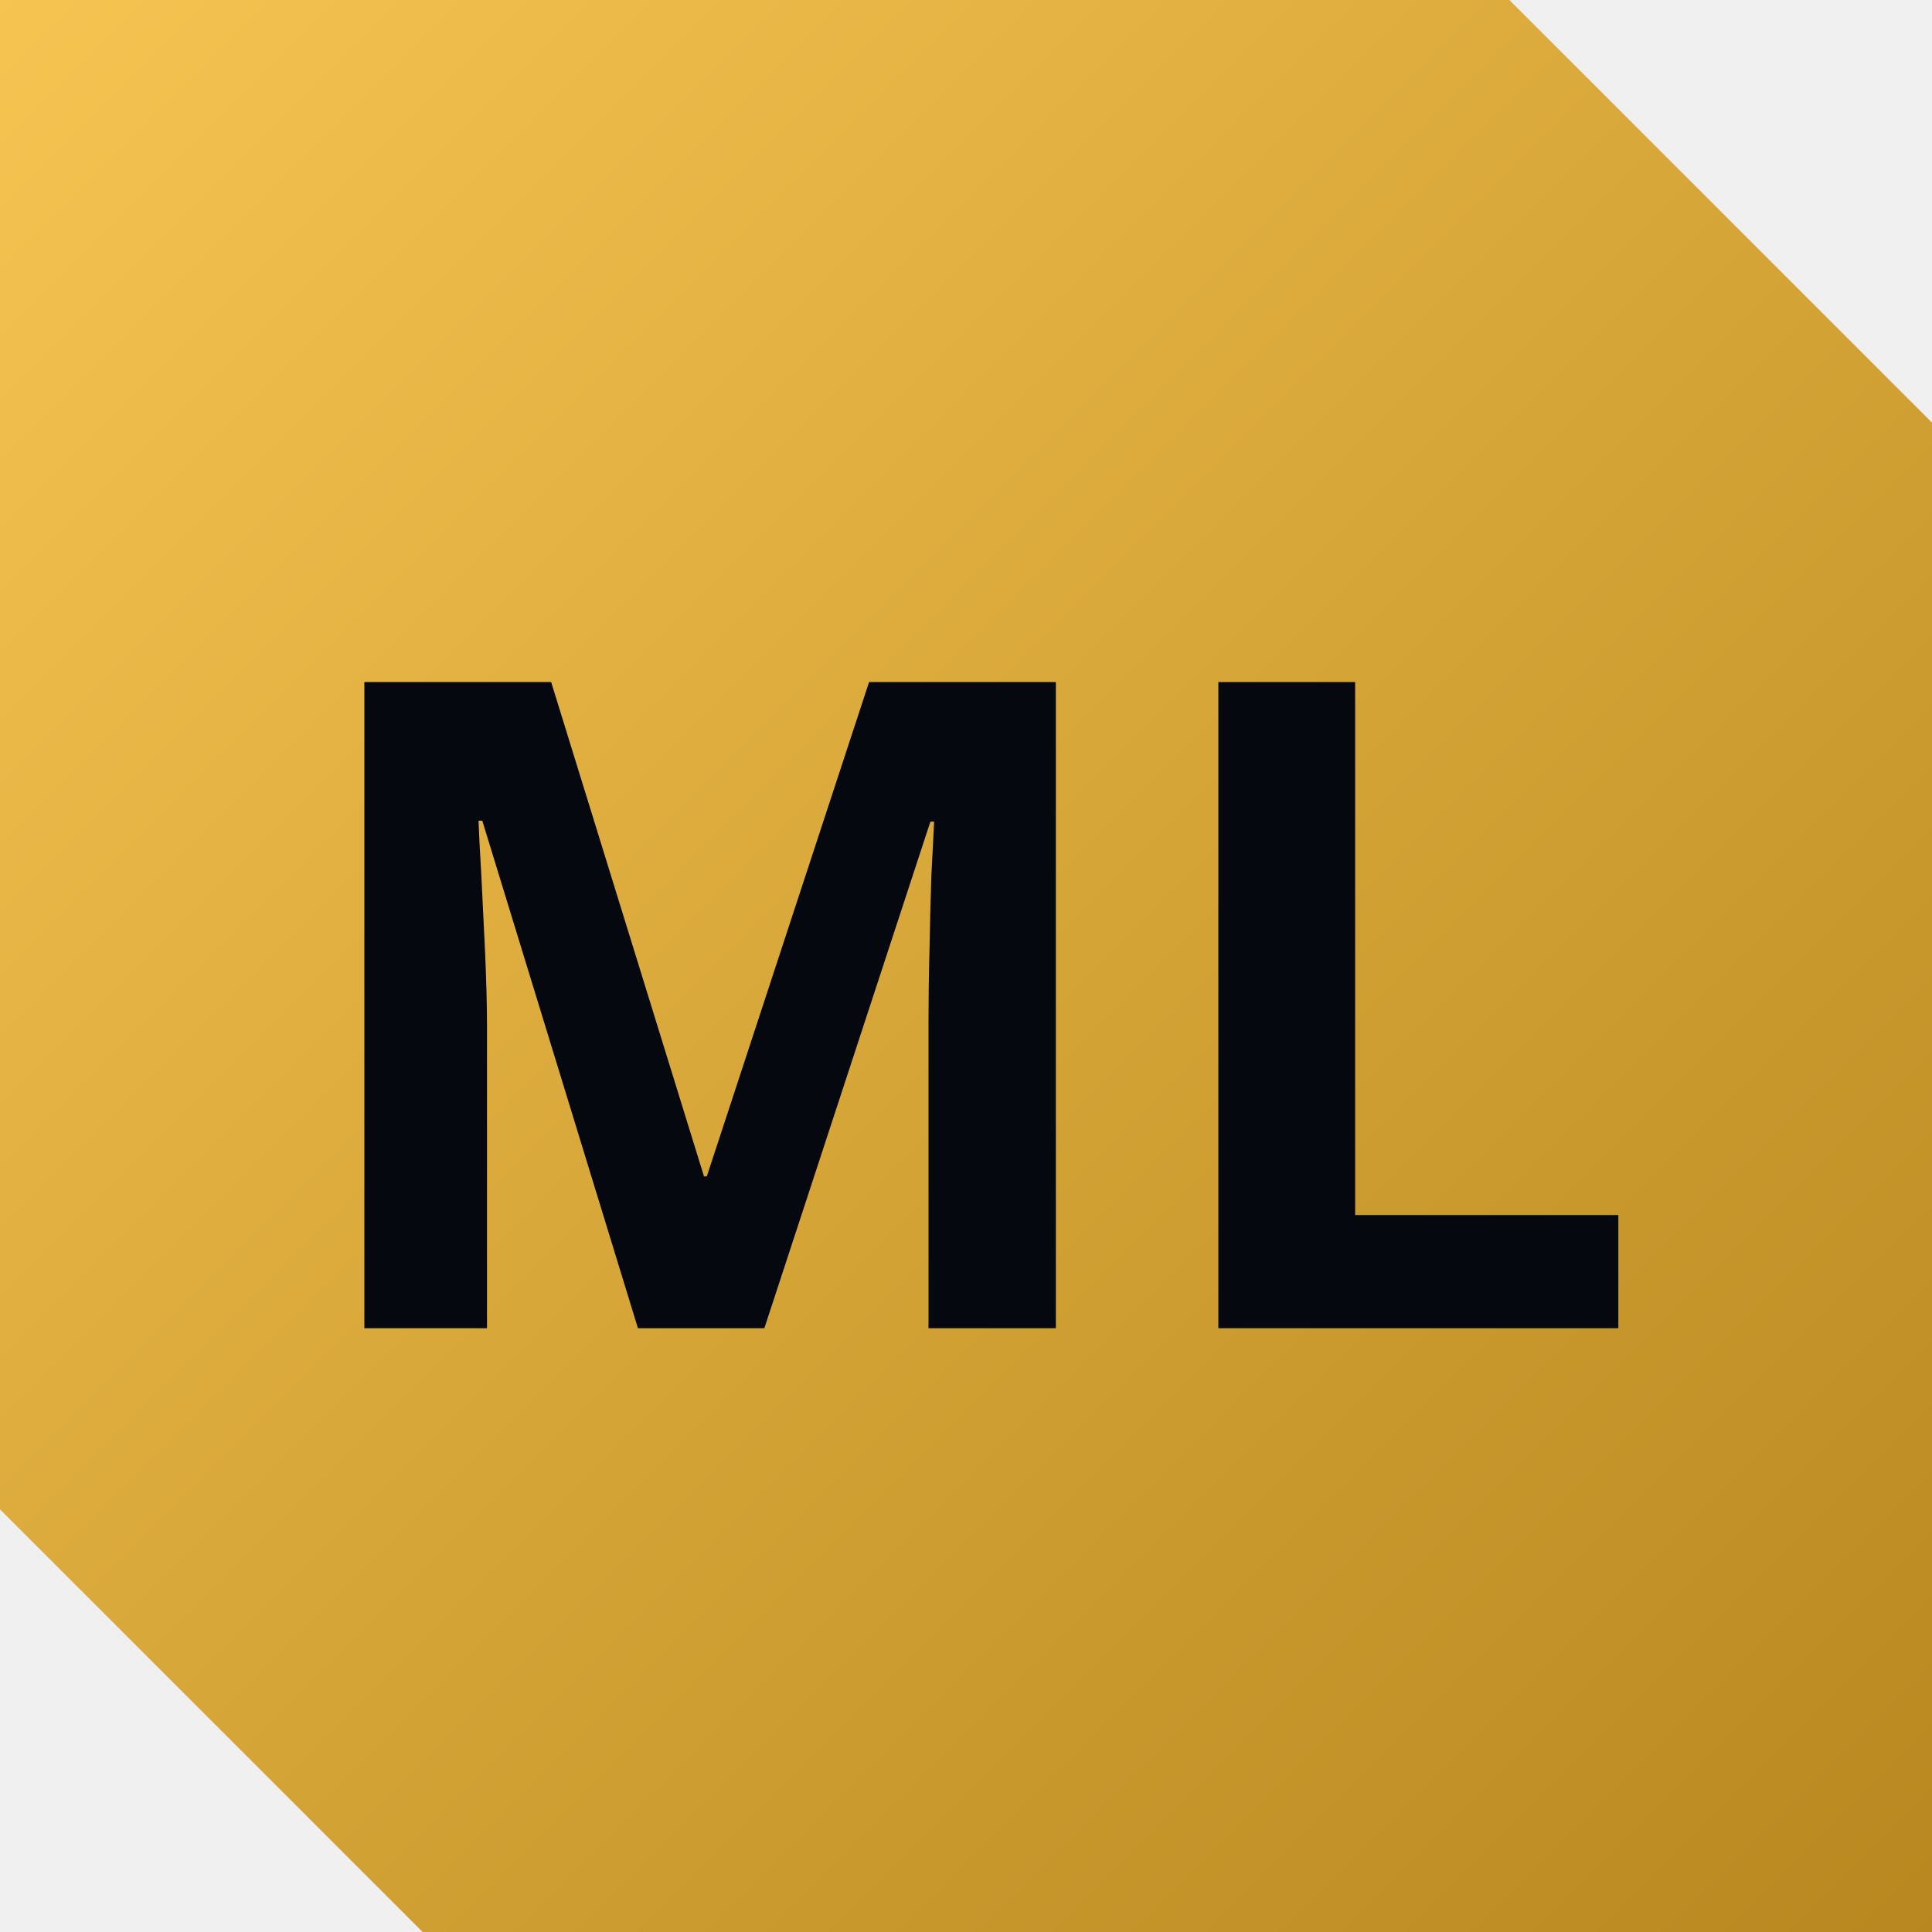
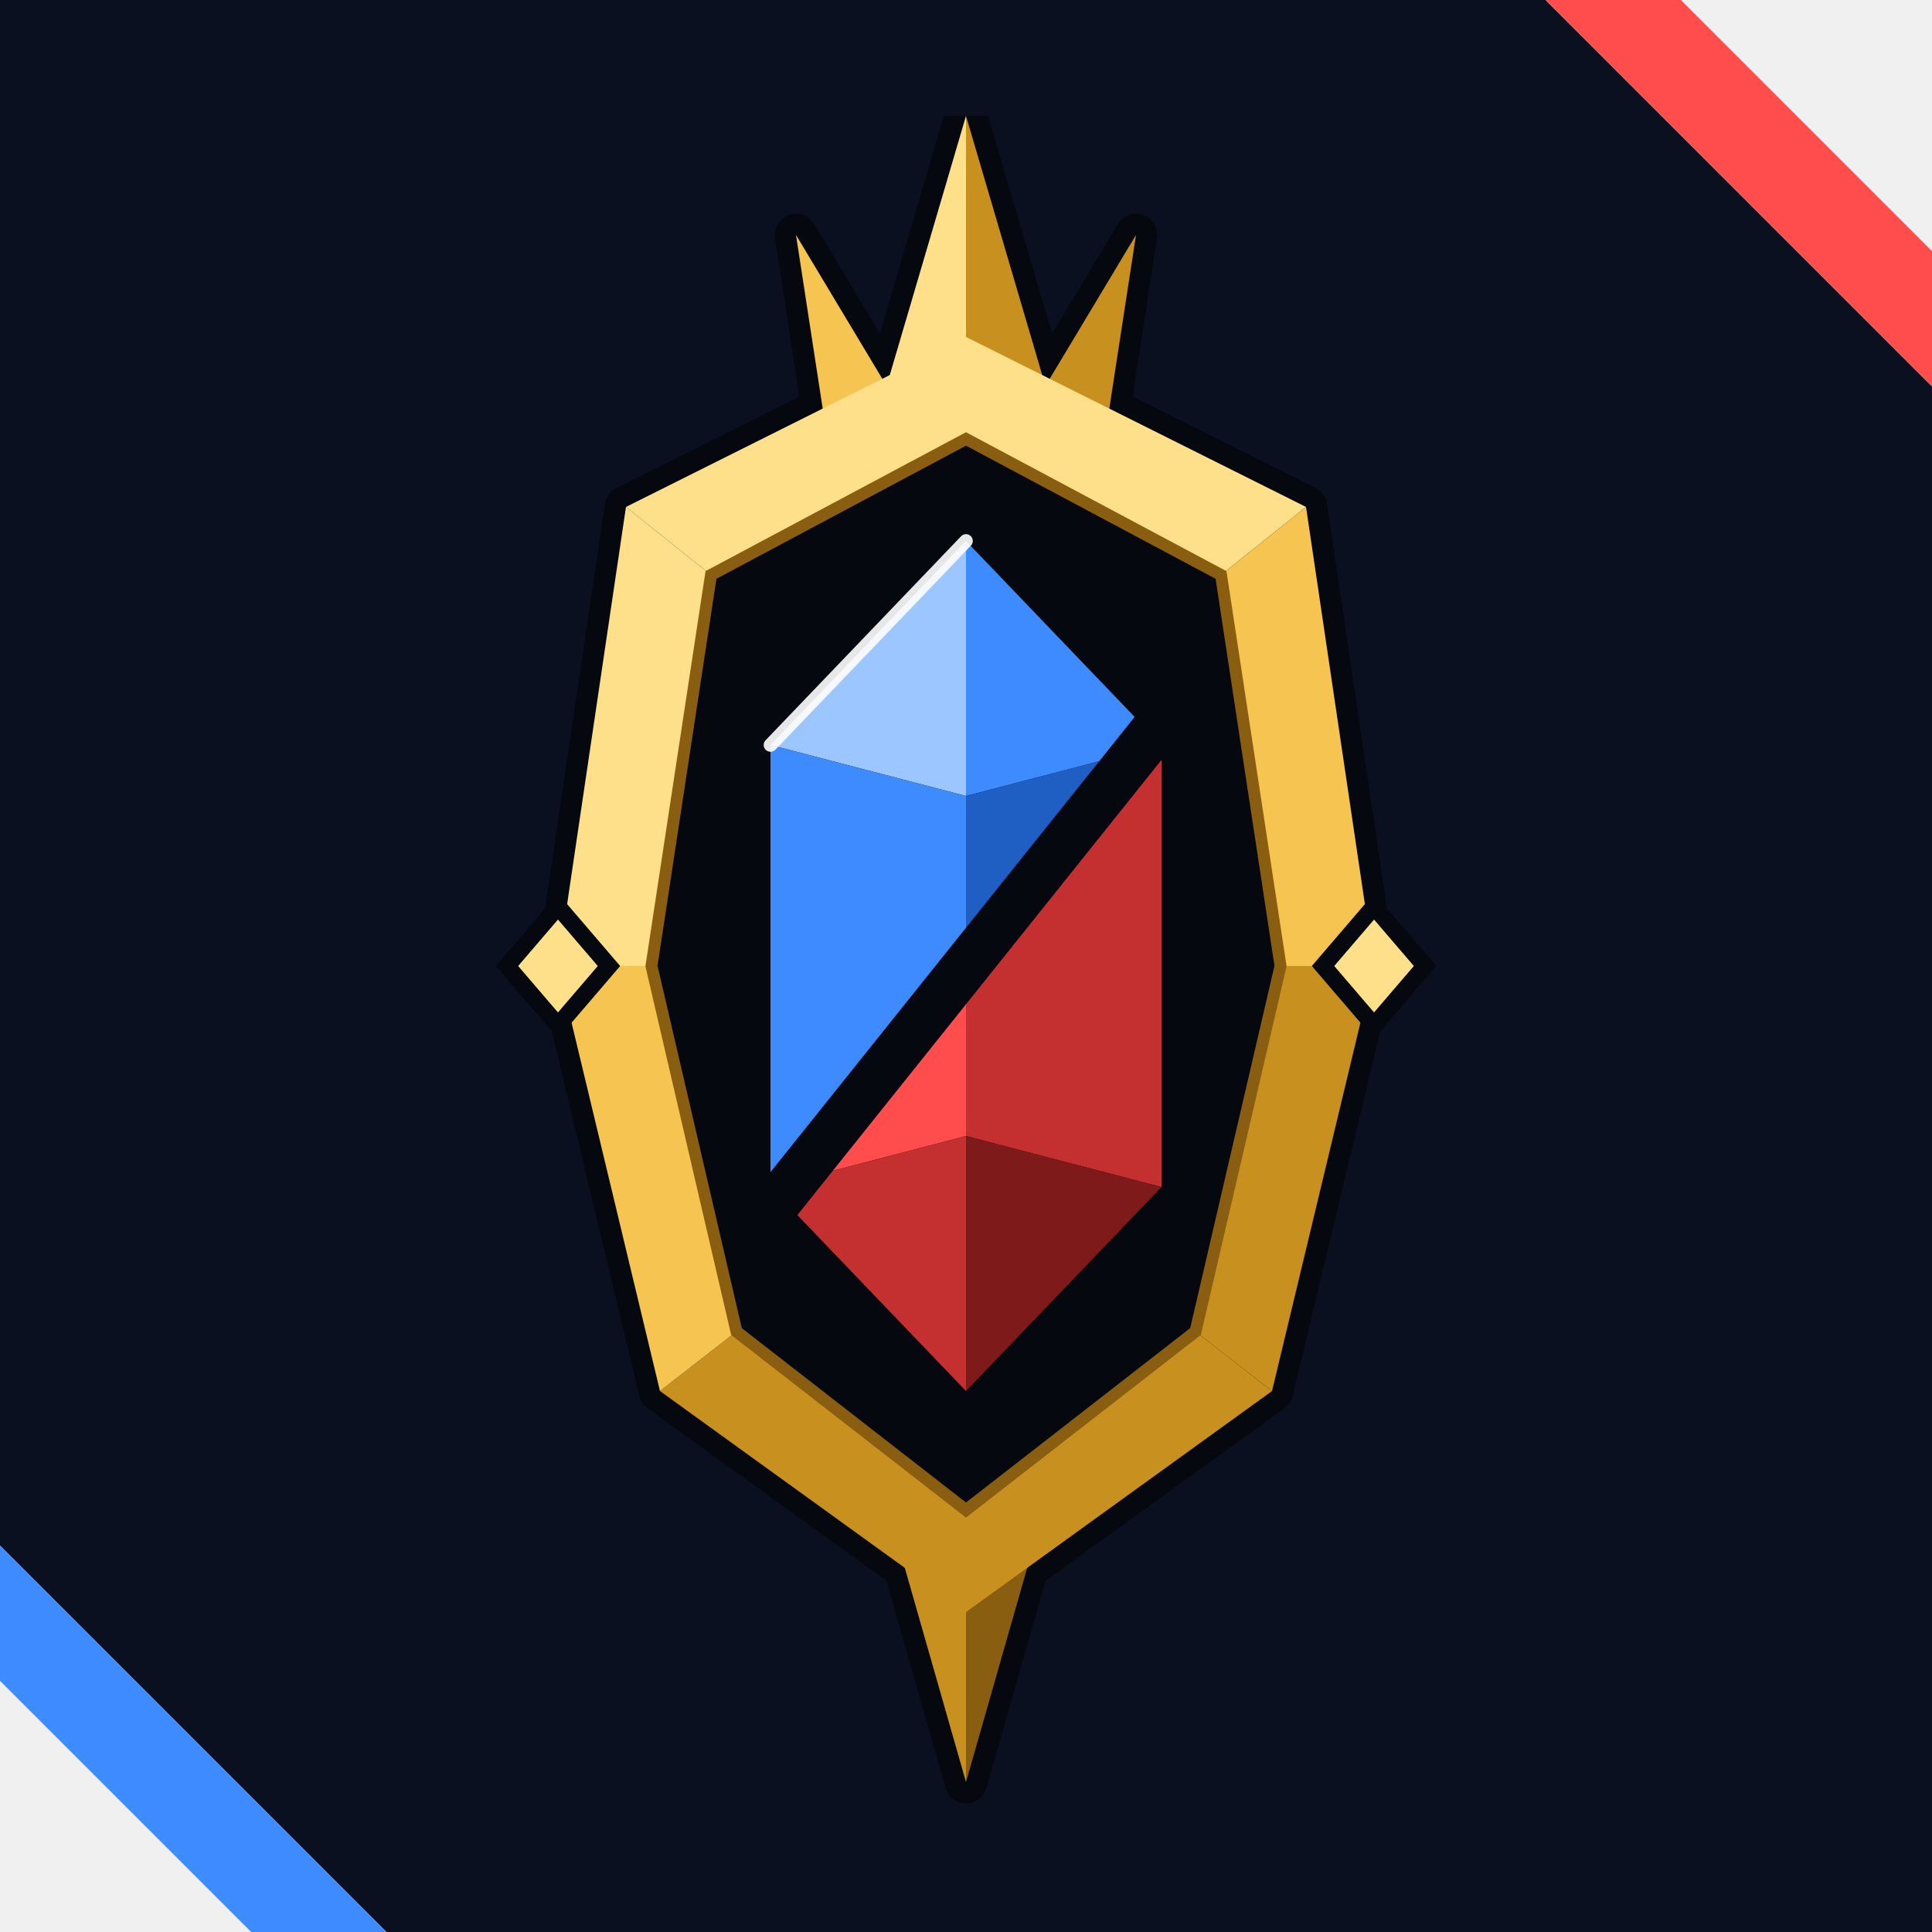
- <svg xmlns="http://www.w3.org/2000/svg" viewBox="0 0 32 32">
-   <defs>
-     <linearGradient id="or" x1="0" y1="0" x2="1" y2="1">
-       <stop offset="0" stop-color="#f5c451" />
-       <stop offset="1" stop-color="#b8871f" />
-     </linearGradient>
-   </defs>
-   <path d="M0 0h25l7 7v25H7l-7-7z" fill="url(#or)" />
-   <text x="16" y="22" font-family="Segoe UI, system-ui, sans-serif" font-size="15" font-weight="700" text-anchor="middle" fill="#06080f">ML</text>
+ <svg xmlns="http://www.w3.org/2000/svg" viewBox="0 0 100 100">
+   <polygon fill="#0B1020" points="0.00,0.00 80.00,0.00 100.00,20.00 100.00,100.00 20.00,100.00 0.00,80.00" />
+   <polygon fill="#3D8BFF" points="0,80 20,100 13,100 0,87" />
+   <polygon fill="#FF4D4D" points="80,0 100,20 100,13 87,0" />
+   <svg x="25" y="6" width="50" height="88" viewBox="44 0 112 200">
+     <polygon points="100.00,26.00 140.00,46.00 148.00,100.00 136.00,150.00 100.00,176.00 64.00,150.00 52.00,100.00 60.00,46.00" fill="#06080F" stroke="#06080F" stroke-width="5" stroke-linejoin="round" />
+     <polygon points="100.00,0.00 100.00,30.00 90.00,34.00" fill="#06080F" stroke="#06080F" stroke-width="5" stroke-linejoin="round" />
+     <polygon points="100.00,0.00 110.00,34.00 100.00,30.00" fill="#06080F" stroke="#06080F" stroke-width="5" stroke-linejoin="round" />
+     <polygon points="80.00,14.00 92.00,34.00 84.00,40.00" fill="#06080F" stroke="#06080F" stroke-width="5" stroke-linejoin="round" />
+     <polygon points="120.00,14.00 116.00,40.00 108.00,34.00" fill="#06080F" stroke="#06080F" stroke-width="5" stroke-linejoin="round" />
+     <polygon points="100.00,196.00 100.00,172.00 92.00,168.00" fill="#06080F" stroke="#06080F" stroke-width="5" stroke-linejoin="round" />
+     <polygon points="100.00,196.00 108.00,168.00 100.00,172.00" fill="#06080F" stroke="#06080F" stroke-width="5" stroke-linejoin="round" />
+     <polygon points="80.00,14.00 92.00,34.00 84.00,40.00" fill="#F5C451" />
+     <polygon points="120.00,14.00 116.00,40.00 108.00,34.00" fill="#C8901E" />
+     <polygon points="100.00,0.00 100.00,30.00 90.00,34.00" fill="#FFE08A" />
+     <polygon points="100.00,0.00 110.00,34.00 100.00,30.00" fill="#C8901E" />
+     <polygon points="100.00,196.00 100.00,172.00 92.00,168.00" fill="#C8901E" />
+     <polygon points="100.00,196.00 108.00,168.00 100.00,172.00" fill="#8A5E10" />
+     <polygon points="100.00,26.00 140.00,46.00 130.00,54.00 100.00,38.00" fill="#FFE08A" />
+     <polygon points="140.00,46.00 148.00,100.00 137.00,100.00 130.00,54.00" fill="#F5C451" />
+     <polygon points="148.00,100.00 136.00,150.00 127.00,143.00 137.00,100.00" fill="#C8901E" />
+     <polygon points="136.00,150.00 100.00,176.00 100.00,164.00 127.00,143.00" fill="#C8901E" />
+     <polygon points="100.00,176.00 64.00,150.00 73.00,143.00 100.00,164.00" fill="#C8901E" />
+     <polygon points="64.00,150.00 52.00,100.00 63.00,100.00 73.00,143.00" fill="#F5C451" />
+     <polygon points="52.00,100.00 60.00,46.00 70.00,54.00 63.00,100.00" fill="#FFE08A" />
+     <polygon points="60.00,46.00 100.00,26.00 100.00,38.00 70.00,54.00" fill="#FFE08A" />
+     <polygon points="100.00,38.00 130.00,54.00 137.00,100.00 127.00,143.00 100.00,164.00 73.00,143.00 63.00,100.00 70.00,54.00" fill="#06080F" />
+     <polygon points="100.00,38.00 130.00,54.00 137.00,100.00 127.00,143.00 100.00,164.00 73.00,143.00 63.00,100.00 70.00,54.00" fill="none" stroke="#8A5E10" stroke-width="1.4" />
+     <polygon points="52.00,93.00 58.00,100.00 52.00,107.00 46.00,100.00" fill="#FFE08A" stroke="#06080F" stroke-width="2" />
+     <polygon points="148.00,93.00 154.00,100.00 148.00,107.00 142.00,100.00" fill="#FFE08A" stroke="#06080F" stroke-width="2" />
+     <defs>
+       <clipPath id="cbs">
+         <polygon points="-50.00,300.00 -50.00,-50.00 138.00,48.00 58.00,148.00 58.00,300.00" />
+       </clipPath>
+       <clipPath id="crs">
+         <polygon points="300.00,-50.00 300.00,300.00 62.00,152.00 142.00,52.00" />
+       </clipPath>
+     </defs>
+     <g clip-path="url(#cbs)">
+       <polygon points="100.00,50.00 77.00,74.00 100.00,80.00" fill="#9CC6FF" />
+       <polygon points="100.00,50.00 123.00,74.00 100.00,80.00" fill="#3D8BFF" />
+       <polygon points="77.00,74.00 100.00,80.00 100.00,120.00 77.00,126.00" fill="#3D8BFF" />
+       <polygon points="123.00,74.00 100.00,80.00 100.00,120.00 123.00,126.00" fill="#1F5FC4" />
+       <polygon points="77.00,126.00 100.00,120.00 100.00,150.00" fill="#1F5FC4" />
+       <polygon points="123.00,126.00 100.00,120.00 100.00,150.00" fill="#163E80" />
+     </g>
+     <g clip-path="url(#crs)">
+       <polygon points="100.00,50.00 77.00,74.00 100.00,80.00" fill="#FFB0A8" />
+       <polygon points="100.00,50.00 123.00,74.00 100.00,80.00" fill="#FF4D4D" />
+       <polygon points="77.00,74.00 100.00,80.00 100.00,120.00 77.00,126.00" fill="#FF4D4D" />
+       <polygon points="123.00,74.00 100.00,80.00 100.00,120.00 123.00,126.00" fill="#C42F2F" />
+       <polygon points="77.00,126.00 100.00,120.00 100.00,150.00" fill="#C42F2F" />
+       <polygon points="123.00,126.00 100.00,120.00 100.00,150.00" fill="#7E1A1A" />
+     </g>
+     <polyline points="77.00,74.00 100.00,50.00" fill="none" stroke="#FFFFFF" stroke-width="1.6" stroke-linecap="round" opacity=".9" />
+   </svg>
</svg>
